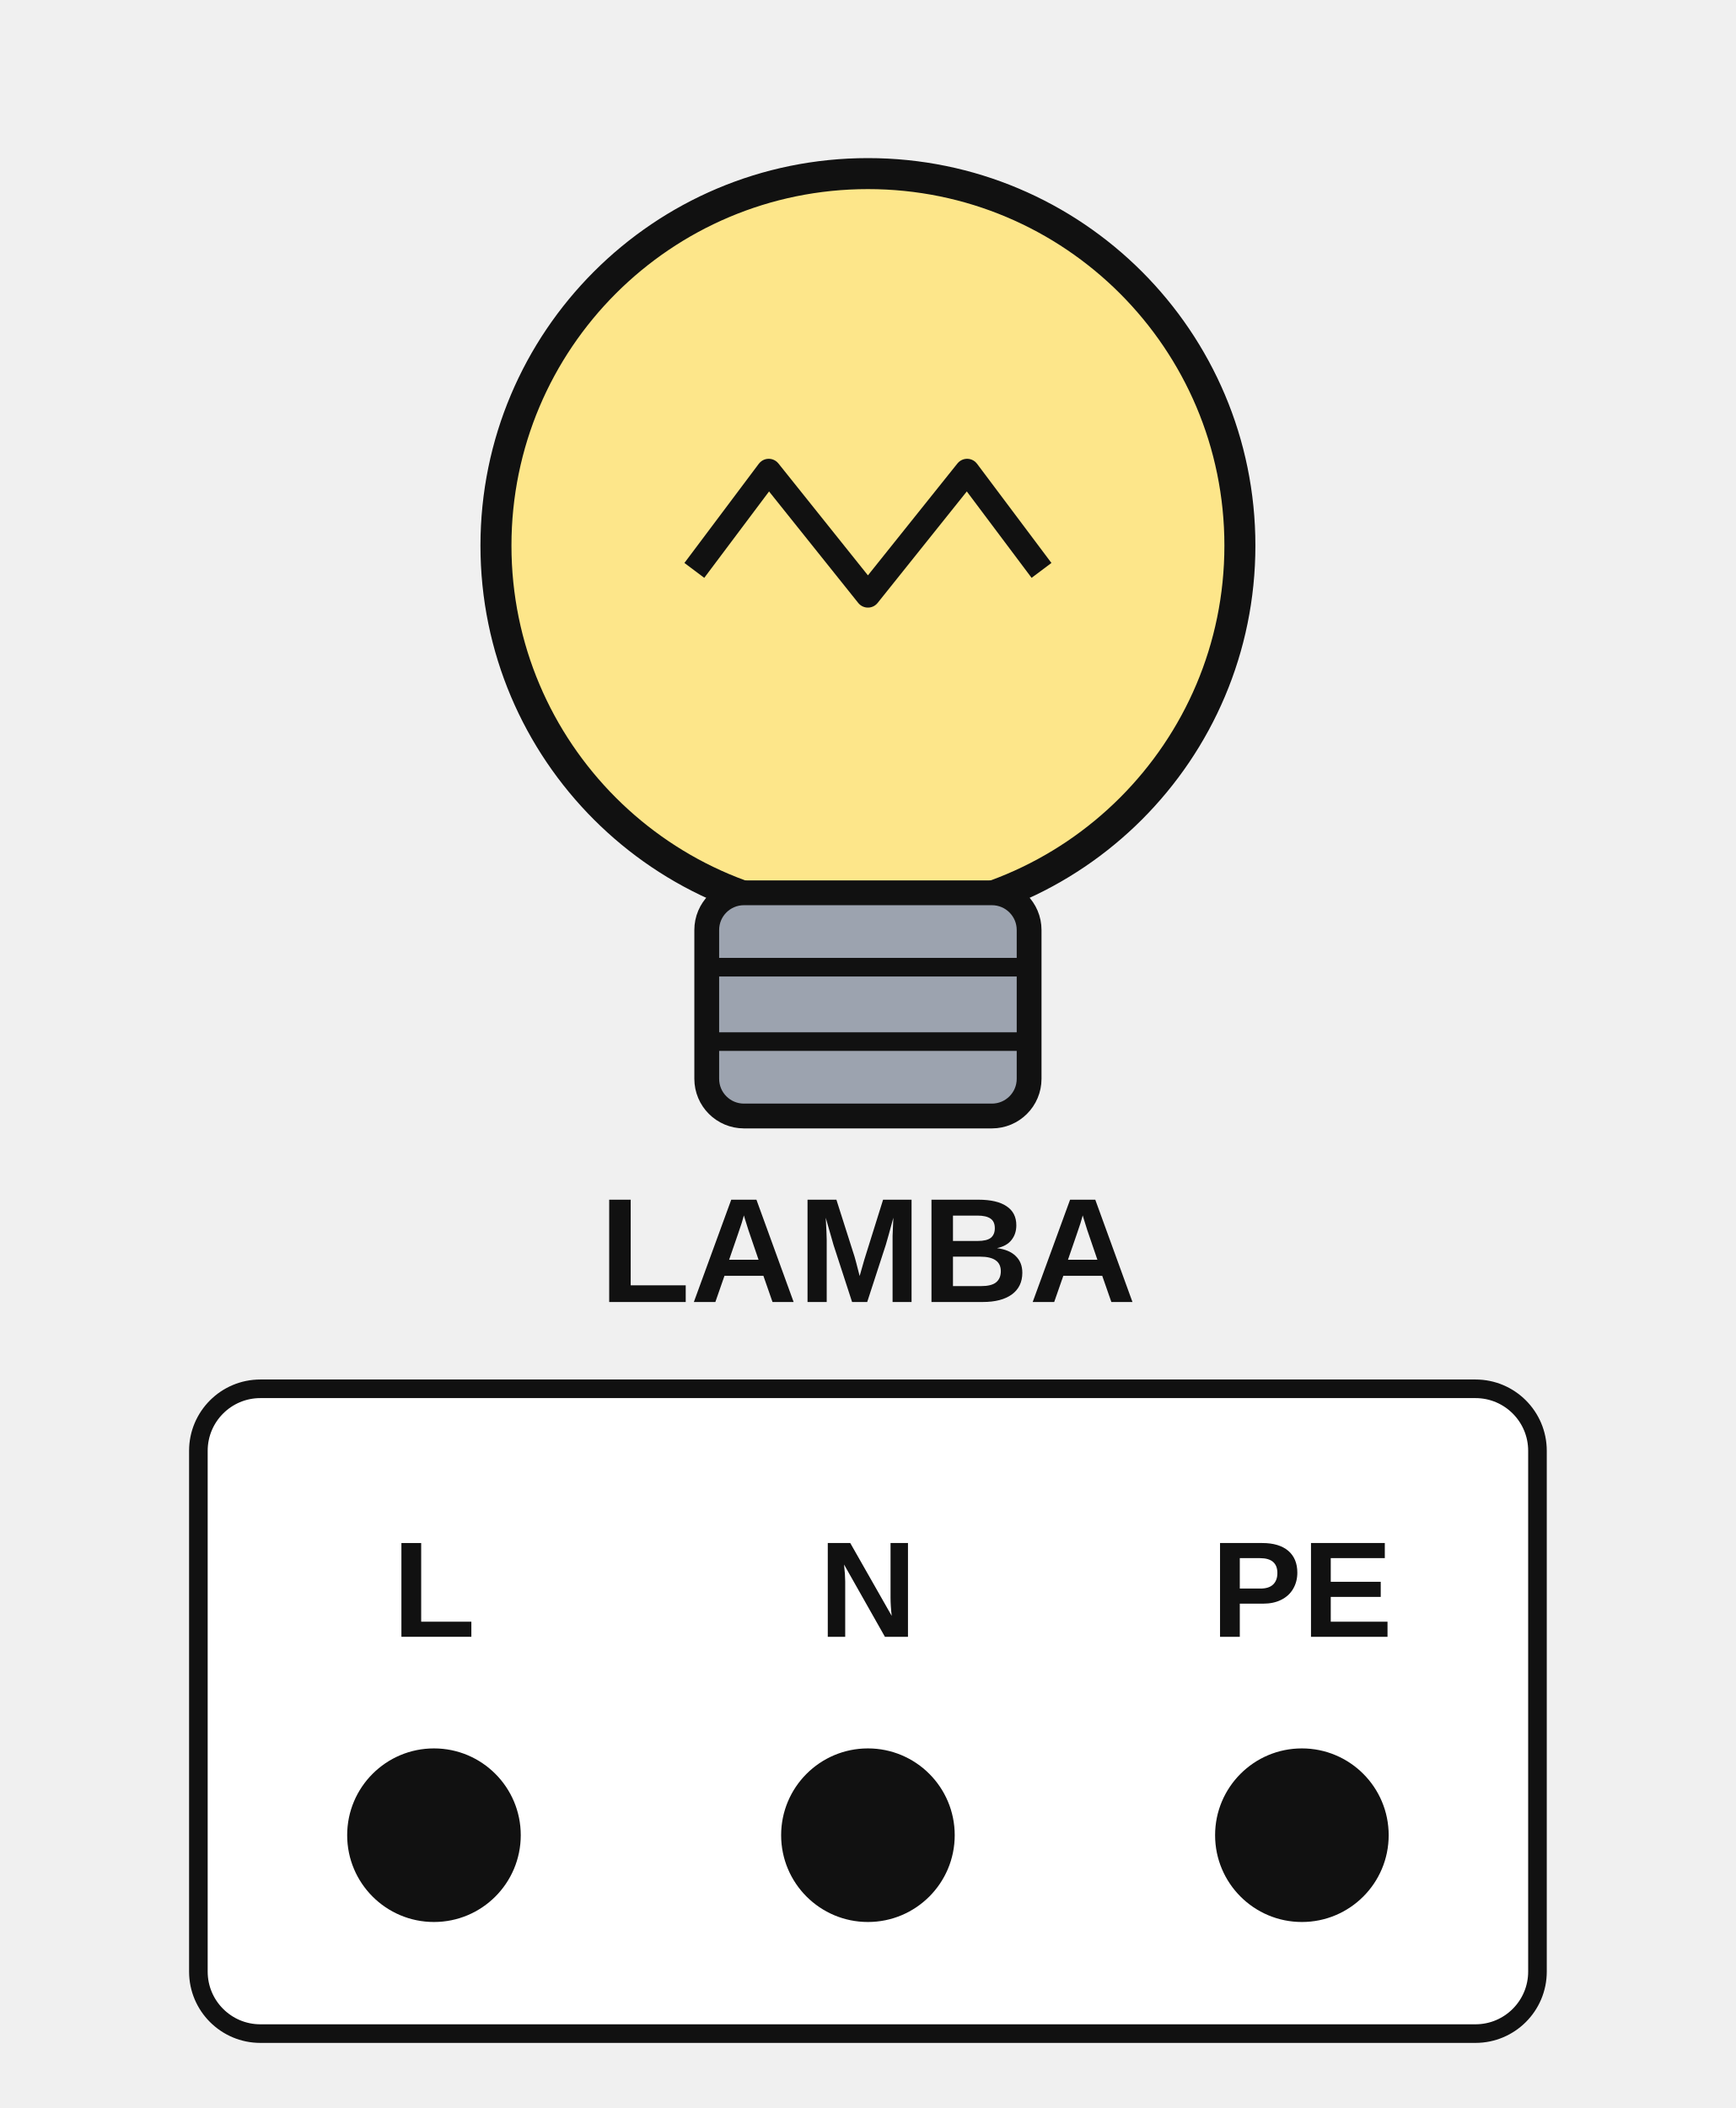
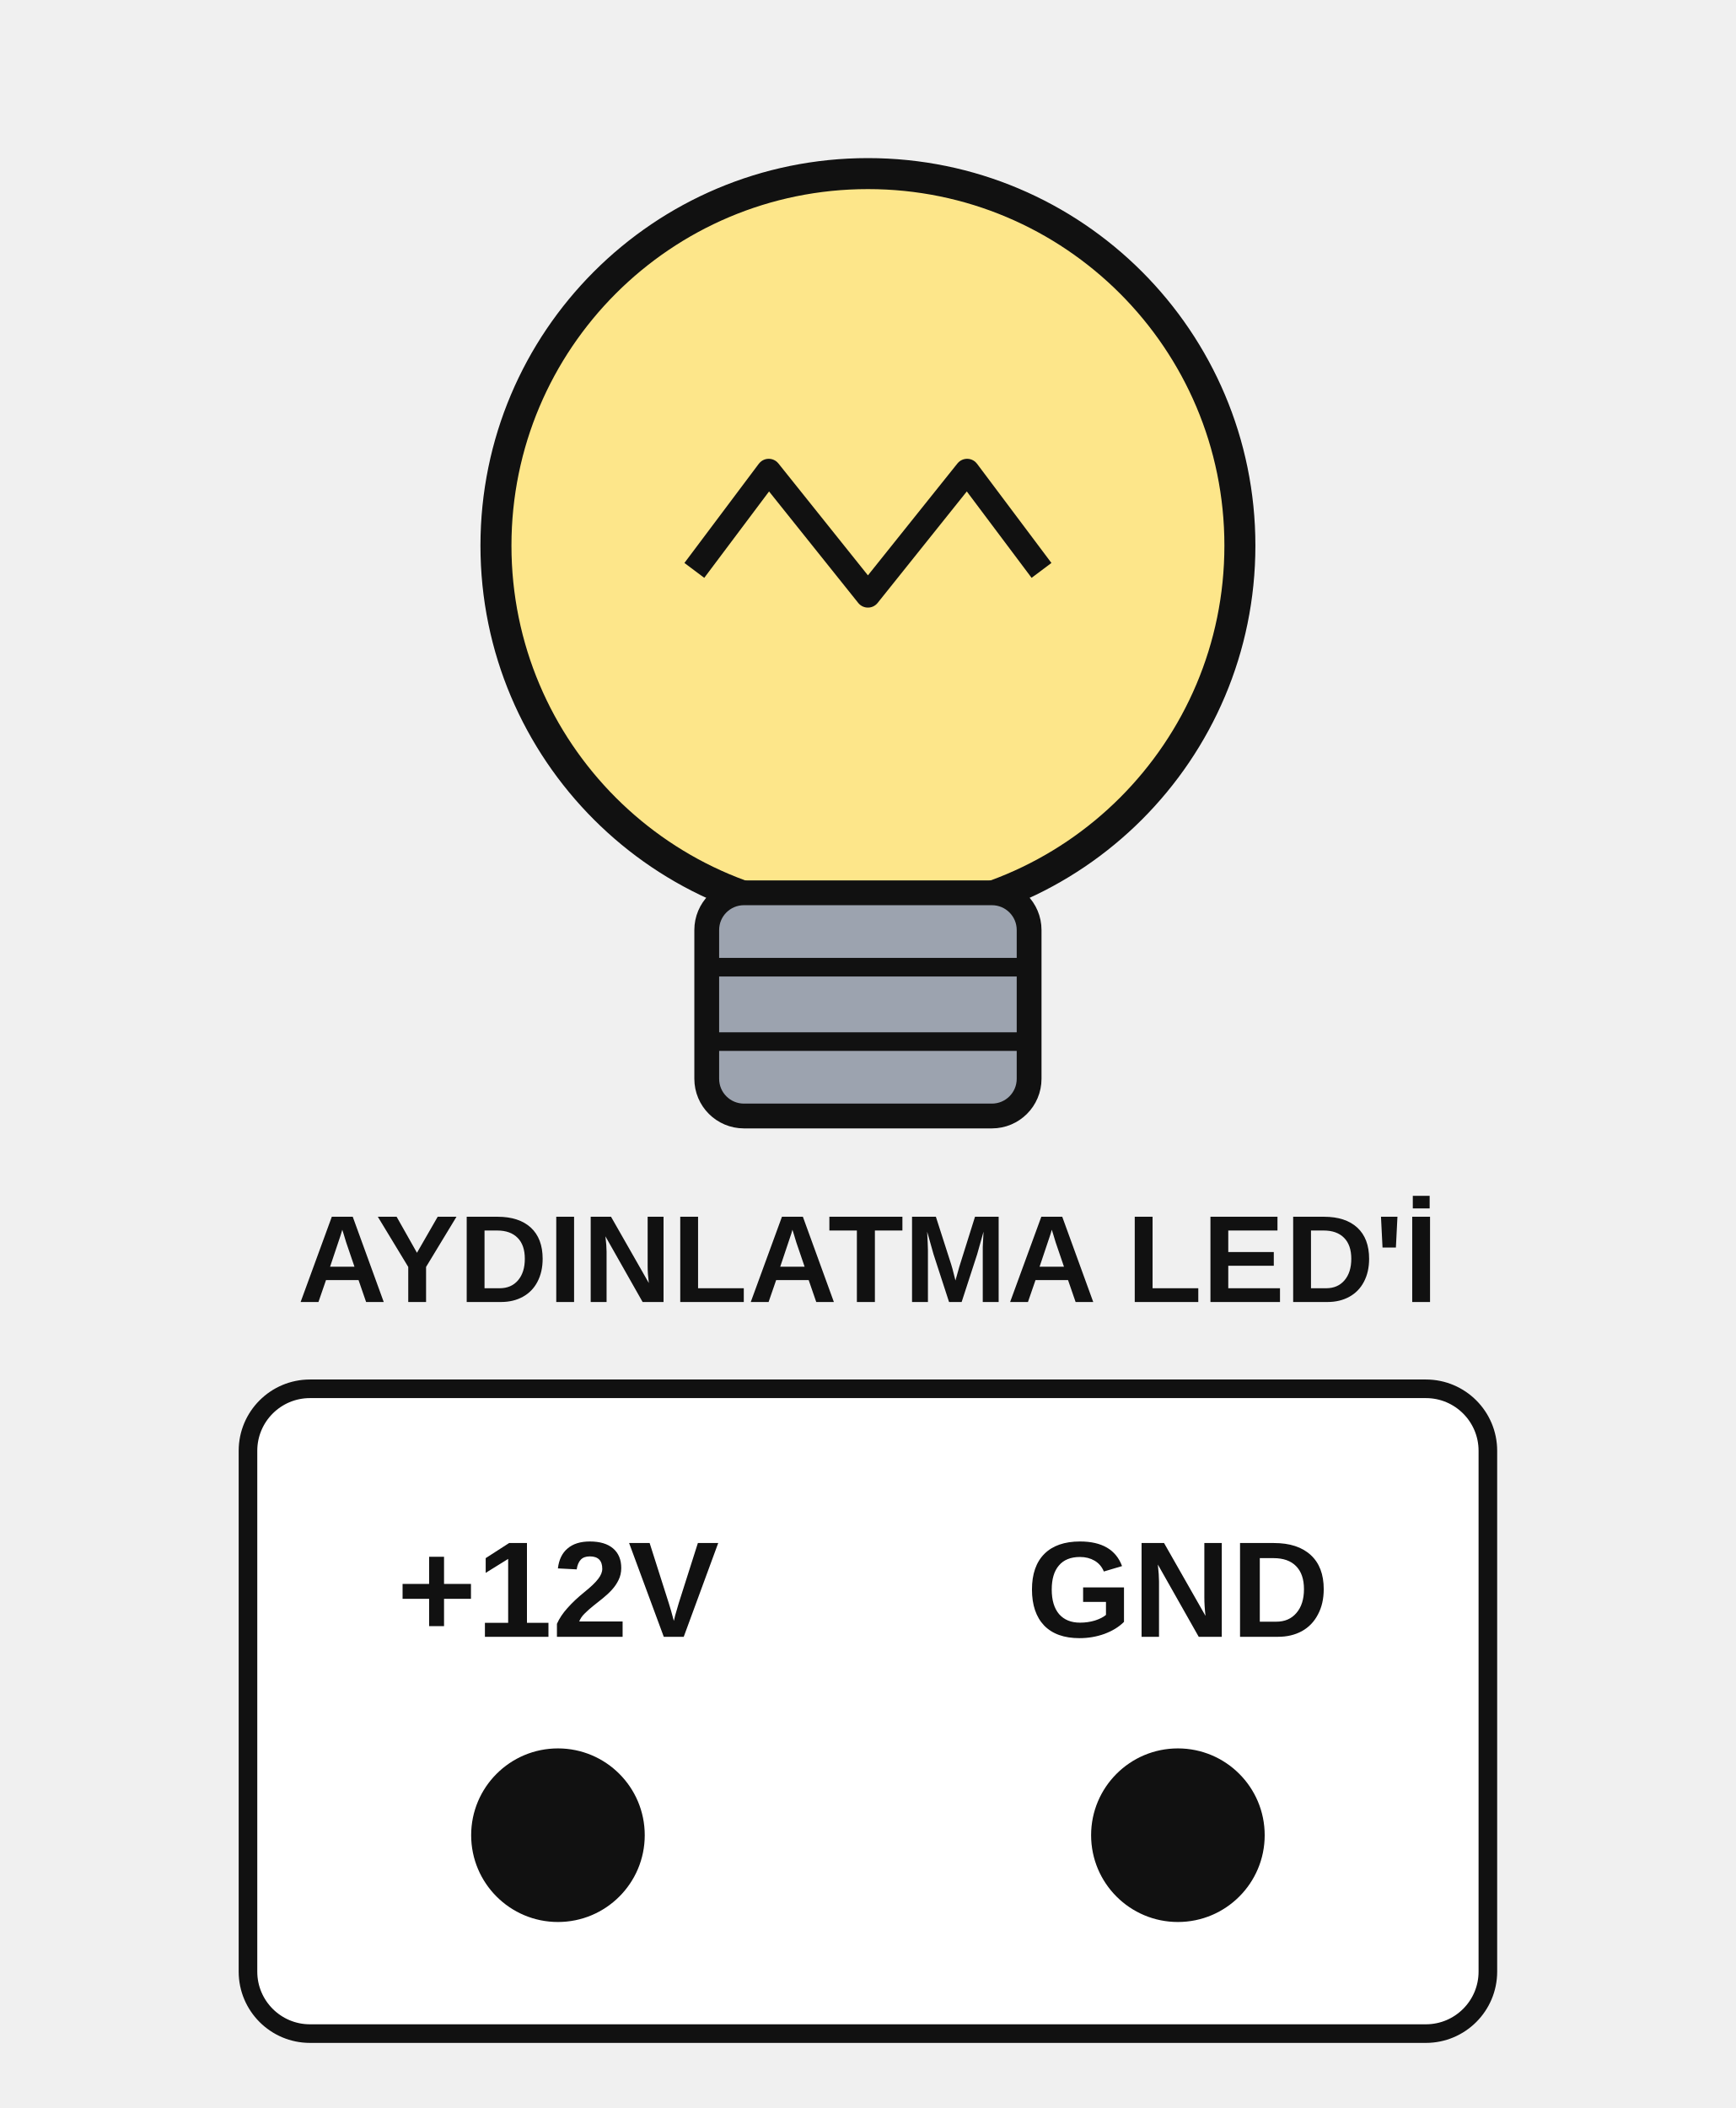
<svg xmlns="http://www.w3.org/2000/svg" width="140" height="170" viewBox="0 0 140 170">
  <style>text{font-family:Bahnschrift,'DIN Alternate','Arial Narrow',Arial,sans-serif;font-weight:700;text-anchor:middle;fill:#111}</style>
  <circle cx="70" cy="44" r="30" fill="#FDE68A" stroke="#111" stroke-width="2.5" />
  <path d="M56 46 L62 38 L70 48 L78 38 L84 46" fill="none" stroke="#111" stroke-width="2" stroke-linejoin="round" />
  <rect x="57" y="72" width="26" height="18" rx="3" fill="#9CA3AF" stroke="#111" stroke-width="2" />
  <g stroke="#111" stroke-width="1.5">
    <path d="M57 78 H83" />
    <path d="M57 84 H83" />
  </g>
-   <text x="70" y="105" font-size="12">LAMBA</text>
-   <rect x="16" y="112" width="108" height="52" rx="5" fill="#fff" stroke="#111" stroke-width="1.5" />
+   <text x="70" y="105" font-size="10">AYDINLATMA LED'İ</text>
+   <rect x="20" y="112" width="100" height="52" rx="5" fill="#fff" stroke="#111" stroke-width="1.5" />
  <g font-size="11">
-     <text x="35" y="132">L</text>
-     <text x="70" y="132">N</text>
-     <text x="105" y="132">PE</text>
+     <text x="45" y="132">+12V</text>
+     <text x="95" y="132">GND</text>
  </g>
  <g fill="#111">
-     <circle data-pin="L" cx="35" cy="148" r="7" />
-     <circle data-pin="N" cx="70" cy="148" r="7" />
-     <circle data-pin="PE" cx="105" cy="148" r="7" />
+     <circle data-pin="+12V" cx="45" cy="148" r="7" />
+     <circle data-pin="GND" cx="95" cy="148" r="7" />
  </g>
</svg>
